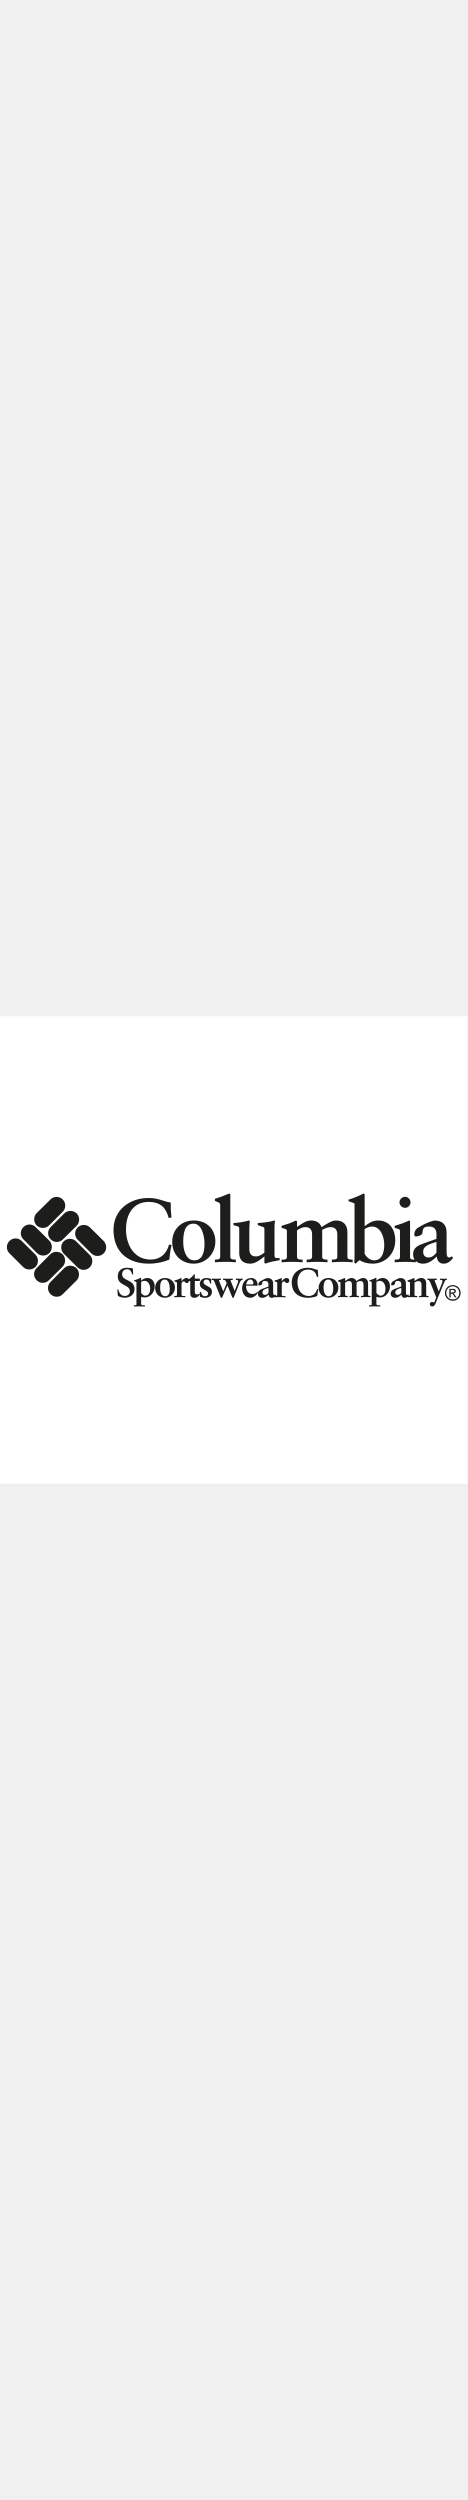
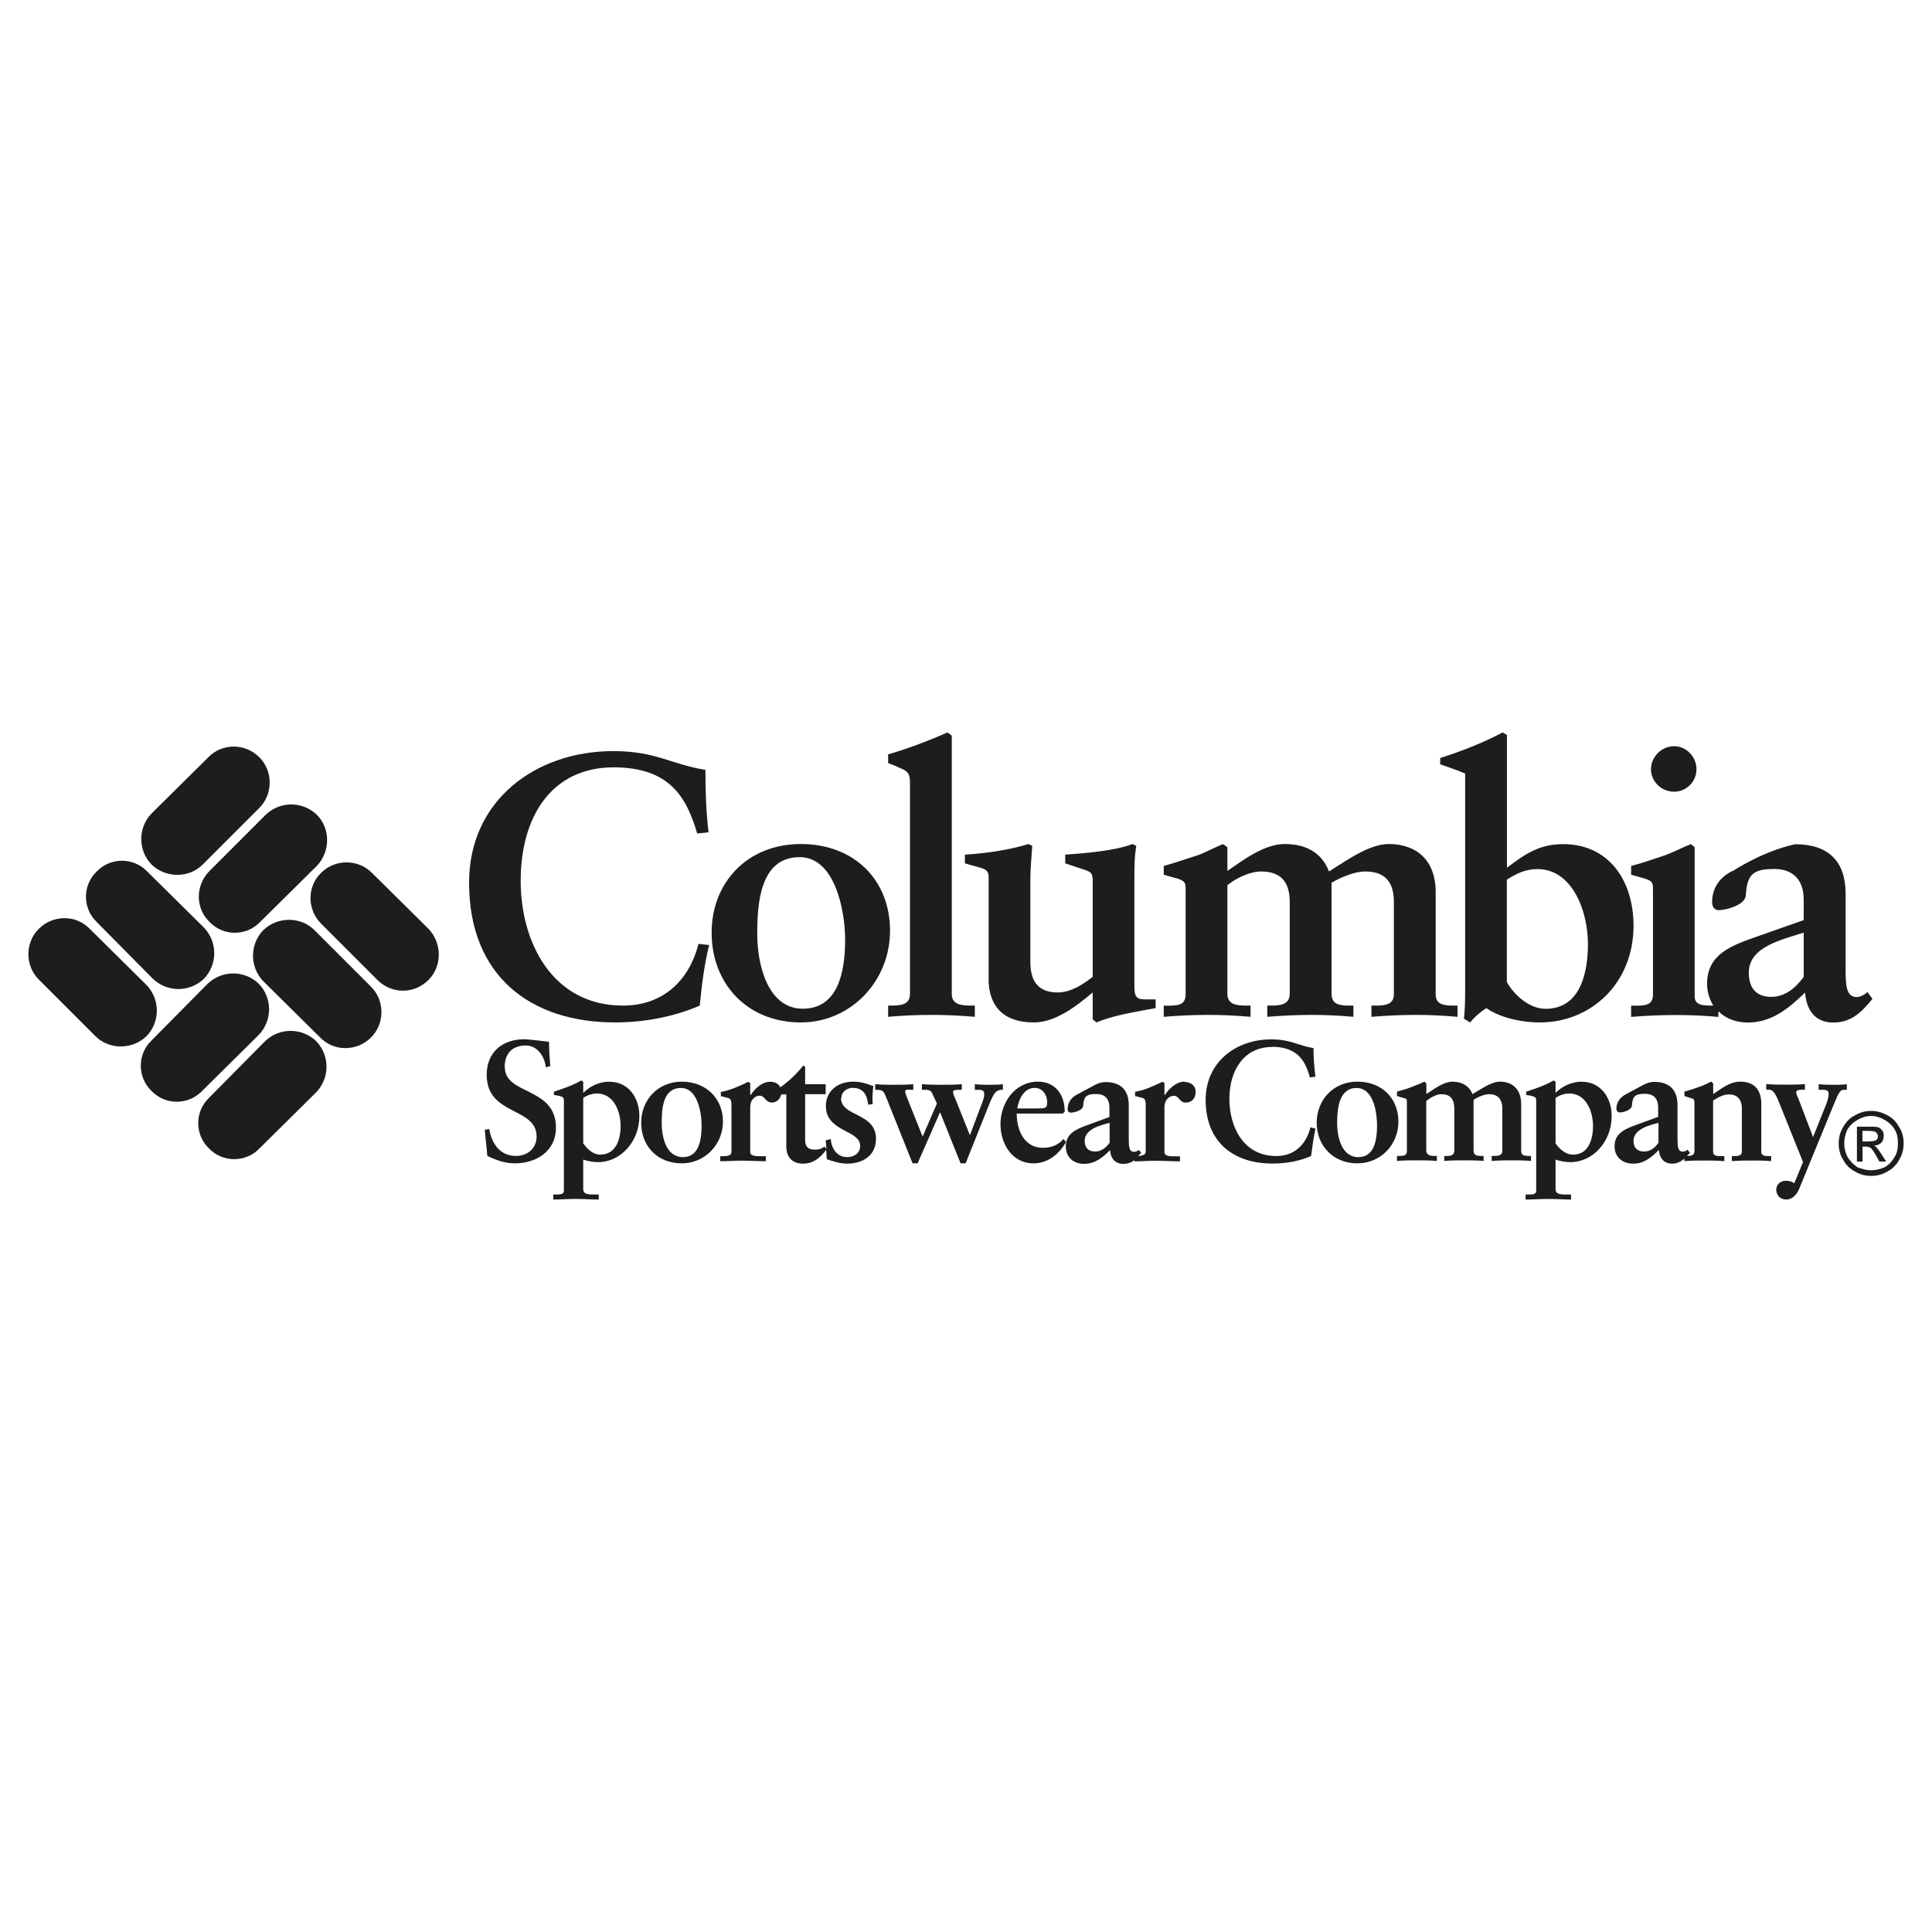
- <svg xmlns="http://www.w3.org/2000/svg" width="187" height="1000" viewBox="0 0 187 187" fill="none">
+ <svg xmlns="http://www.w3.org/2000/svg" width="187" height="19 0" viewBox="0 0 187 187" fill="none">
  <g clip-path="url(#clip0_235_1448)">
    <path fill-rule="evenodd" clip-rule="evenodd" d="M0 0H187V187H0V0Z" fill="white" />
    <path fill-rule="evenodd" clip-rule="evenodd" d="M8.692 89.911L14.183 95.343C15.512 96.731 15.512 98.904 14.183 100.291C12.796 101.62 10.565 101.62 9.236 100.291L3.745 94.8C2.416 93.471 2.416 91.24 3.745 89.911C5.132 88.523 7.363 88.523 8.692 89.911Z" fill="#1D1D1B" />
    <path fill-rule="evenodd" clip-rule="evenodd" d="M14.25 84.352L19.741 89.785C21.07 91.172 21.07 93.345 19.741 94.732C18.354 96.061 16.181 96.061 14.793 94.732L9.361 89.241C7.973 87.912 7.973 85.681 9.361 84.352C10.69 82.965 12.921 82.965 14.25 84.352Z" fill="#1D1D1B" />
    <path fill-rule="evenodd" clip-rule="evenodd" d="M30.433 90.027L35.923 95.518C37.253 96.847 37.253 99.078 35.923 100.407C34.536 101.795 32.305 101.795 30.976 100.407L25.485 94.975C24.156 93.587 24.156 91.414 25.485 90.027C26.872 88.698 29.104 88.698 30.433 90.027Z" fill="#1D1D1B" />
    <path fill-rule="evenodd" clip-rule="evenodd" d="M20.285 84.294L25.717 78.861C27.105 77.532 29.278 77.532 30.665 78.861C31.994 80.19 31.994 82.421 30.665 83.809L25.174 89.241C23.845 90.629 21.614 90.629 20.285 89.241C18.897 87.912 18.897 85.681 20.285 84.294Z" fill="#1D1D1B" />
    <path fill-rule="evenodd" clip-rule="evenodd" d="M35.983 84.469L41.474 89.901C42.803 91.288 42.803 93.52 41.474 94.849C40.086 96.236 37.913 96.236 36.526 94.849L31.093 89.416C29.706 88.029 29.706 85.797 31.093 84.469C32.422 83.139 34.654 83.139 35.983 84.469Z" fill="#1D1D1B" />
    <path fill-rule="evenodd" clip-rule="evenodd" d="M14.669 78.735L20.16 73.302C21.489 71.915 23.72 71.915 25.107 73.302C26.436 74.631 26.436 76.862 25.107 78.192L19.616 83.682C18.287 85.011 16.056 85.011 14.669 83.682C13.34 82.295 13.34 80.122 14.669 78.735Z" fill="#1D1D1B" />
    <path fill-rule="evenodd" clip-rule="evenodd" d="M20.226 106.267L25.659 100.776C27.046 99.447 29.219 99.447 30.606 100.776C31.935 102.163 31.935 104.336 30.606 105.724L25.115 111.156C23.786 112.544 21.555 112.544 20.226 111.156C18.839 109.827 18.839 107.596 20.226 106.267Z" fill="#1D1D1B" />
    <path fill-rule="evenodd" clip-rule="evenodd" d="M14.667 100.708L20.1 95.218C21.487 93.888 23.66 93.888 25.048 95.218C26.377 96.605 26.377 98.778 25.048 100.165L19.557 105.598C18.228 106.985 15.996 106.985 14.667 105.598C13.28 104.269 13.28 102.037 14.667 100.708Z" fill="#1D1D1B" />
    <path fill-rule="evenodd" clip-rule="evenodd" d="M181.655 111.098C181.597 110.981 181.471 110.913 181.354 110.913C181.655 110.855 181.898 110.797 182.082 110.613C182.266 110.428 182.325 110.186 182.325 109.953C182.325 109.769 182.325 109.594 182.208 109.468C182.092 109.284 181.966 109.167 181.781 109.109C181.597 109.051 181.296 109.051 180.879 109.051H179.734V112.427H180.278V110.981H180.637C180.821 110.981 180.937 111.04 181.063 111.098C181.18 111.214 181.364 111.457 181.607 111.884L181.907 112.427H182.567L182.14 111.767C181.956 111.466 181.781 111.224 181.655 111.107V111.098ZM180.928 110.487H180.268V109.458H180.928C181.17 109.458 181.354 109.516 181.471 109.516C181.529 109.575 181.655 109.633 181.655 109.701C181.713 109.759 181.772 109.885 181.772 110.001C181.772 110.118 181.713 110.244 181.587 110.36C181.471 110.419 181.228 110.477 180.928 110.477V110.487Z" fill="#1D1D1B" />
    <path fill-rule="evenodd" clip-rule="evenodd" d="M183.828 109.1C183.528 108.557 183.169 108.198 182.684 107.955C182.14 107.654 181.655 107.528 181.112 107.528C180.569 107.528 180.084 107.645 179.54 107.955C179.055 108.198 178.696 108.557 178.396 109.1C178.095 109.585 177.969 110.128 177.969 110.672C177.969 111.215 178.085 111.758 178.396 112.243C178.638 112.728 179.055 113.145 179.54 113.388C180.025 113.689 180.569 113.815 181.112 113.815C181.655 113.815 182.198 113.689 182.684 113.388C183.169 113.145 183.586 112.728 183.828 112.243C184.129 111.758 184.255 111.215 184.255 110.672C184.255 110.128 184.139 109.585 183.828 109.1ZM183.401 111.942C183.159 112.369 182.858 112.728 182.431 112.971C182.004 113.155 181.587 113.271 181.102 113.271C180.675 113.271 180.2 113.155 179.773 112.971C179.414 112.728 179.046 112.369 178.803 111.942C178.619 111.583 178.502 111.098 178.502 110.672C178.502 110.186 178.619 109.769 178.803 109.342C179.046 108.916 179.405 108.615 179.831 108.372C180.258 108.13 180.675 108.013 181.102 108.013C181.529 108.013 181.946 108.13 182.373 108.372C182.8 108.615 183.159 108.916 183.401 109.342C183.644 109.769 183.702 110.186 183.702 110.672C183.702 111.098 183.644 111.574 183.401 111.942Z" fill="#1D1D1B" />
    <path fill-rule="evenodd" clip-rule="evenodd" d="M68.579 80.549C68.336 78.493 68.278 76.504 68.278 74.515C64.902 73.972 63.505 72.701 59.343 72.701C51.922 72.701 45.402 77.406 45.402 85.439C45.402 94.49 51.378 98.962 59.527 98.962C62.787 98.962 65.688 98.234 67.734 97.332C67.919 95.344 68.161 93.413 68.637 91.473L67.608 91.356C66.706 94.917 64.164 97.332 60.303 97.332C53.483 97.332 50.398 91.24 50.398 85.264C50.398 78.929 53.474 74.272 59.392 74.272C64.824 74.272 66.454 77.173 67.482 80.675L68.569 80.559L68.579 80.549ZM77.397 82.965C80.899 82.965 81.801 88.339 81.801 90.929C81.801 94.189 81.074 97.633 77.698 97.633C74.322 97.633 73.293 93.403 73.293 90.386C73.293 87.369 73.594 82.965 77.397 82.965ZM68.879 90.27C68.879 95.276 72.381 98.962 77.513 98.962C82.344 98.962 86.147 94.975 86.147 90.085C86.147 85.196 82.703 81.694 77.513 81.694C72.323 81.694 68.879 85.439 68.879 90.27ZM88.078 96.188V75.786C88.078 75 87.961 74.641 87.108 74.34C86.749 74.156 86.322 73.981 85.963 73.855V73.011C87.535 72.585 89.95 71.682 91.696 70.897L92.123 71.197V96.188C92.123 97.216 92.967 97.332 93.996 97.332H94.355V98.419C92.967 98.302 91.638 98.234 90.251 98.234C88.737 98.234 87.292 98.293 85.963 98.419V97.332C87.108 97.332 88.078 97.332 88.078 96.188ZM95.684 94.732C95.684 97.148 96.886 98.962 100.088 98.962C102.145 98.962 104.192 97.39 105.763 96.061V98.661L106.122 98.962C107.868 98.234 109.983 97.934 111.855 97.575V96.731H110.769C109.983 96.731 109.799 96.43 109.799 95.46V85.138C109.799 83.993 109.799 82.906 109.983 81.878L109.624 81.694C107.936 82.354 104.919 82.596 103.105 82.722V83.566L104.919 84.168C105.647 84.41 105.763 84.527 105.763 85.312V94.548C104.919 95.208 103.706 96.061 102.387 96.061C100.699 96.061 99.729 95.217 99.729 93.103V85.138C99.729 83.993 99.845 82.906 99.913 81.878L99.554 81.694C97.808 82.237 95.509 82.596 93.394 82.722V83.566L94.907 83.993C95.567 84.177 95.693 84.42 95.693 84.963V94.742L95.684 94.732ZM112.651 98.419C113.98 98.302 115.425 98.234 116.881 98.234C118.336 98.234 119.597 98.293 121.042 98.419V97.332H120.616C119.772 97.332 118.801 97.274 118.801 96.188V85.681C119.587 85.021 120.975 84.352 122.061 84.352C123.875 84.352 124.836 85.254 124.836 87.311V96.188C124.836 97.158 124.05 97.332 123.089 97.332H122.663V98.419C124.108 98.302 125.495 98.234 126.95 98.234C128.28 98.234 129.667 98.293 130.996 98.419V97.332H130.511C129.541 97.332 128.881 97.148 128.881 96.188V85.439C129.725 84.954 131.054 84.352 132.141 84.352C133.955 84.352 134.915 85.254 134.915 87.311V96.246C134.915 97.148 134.188 97.332 133.285 97.332H132.742V98.419C134.188 98.302 135.575 98.234 137.03 98.234C138.359 98.234 139.688 98.293 141.075 98.419V97.332H140.59C139.62 97.332 138.961 97.148 138.961 96.246V86.341C138.961 83.198 137.03 81.694 134.43 81.694C132.558 81.694 130.443 83.207 128.638 84.352C127.911 82.48 126.349 81.694 124.351 81.694C122.352 81.694 120.305 83.266 118.801 84.294V82.004L118.375 81.704C117.589 82.004 116.745 82.489 115.901 82.79C114.931 83.091 113.728 83.518 112.641 83.819V84.662C113.068 84.779 113.427 84.905 113.912 85.021C114.698 85.264 114.756 85.448 114.756 86.05V96.255C114.756 97.342 113.912 97.342 112.884 97.342H112.641V98.428L112.651 98.419ZM141.813 95.576V74.874C141.027 74.515 140.183 74.272 139.397 73.972V73.37C141.454 72.711 143.501 71.925 145.431 70.897L145.858 71.139V83.993C147.604 82.664 149.001 81.704 151.291 81.704C155.753 81.704 158.111 85.264 158.111 89.61C158.111 95.159 154.007 98.962 149.059 98.962C146.945 98.962 144.956 98.361 143.869 97.575C143.384 97.876 142.725 98.419 142.298 98.962L141.696 98.603C141.813 97.575 141.813 96.614 141.813 95.586V95.576ZM145.848 85.138V95.043C146.275 95.887 147.779 97.643 149.593 97.643C152.979 97.643 153.697 94.141 153.697 91.366C153.697 88.165 152.183 84.119 148.807 84.119C147.604 84.119 146.692 84.604 145.848 85.147V85.138ZM167.705 84.294C166.56 84.837 165.716 85.865 165.716 87.311C165.716 87.854 166.017 88.097 166.376 88.097C166.919 88.097 168.85 87.67 168.976 86.709C169.092 84.653 169.636 84.109 171.751 84.109C173.322 84.109 174.583 84.954 174.583 87.068V89.057L170.121 90.629C167.521 91.531 165.231 92.375 165.231 95.217C165.231 96.061 165.474 96.731 165.833 97.332H165.775C164.872 97.332 164.028 97.332 164.028 96.43V82.004L163.669 81.704C162.884 82.004 161.981 82.489 161.137 82.79C160.235 83.091 159.023 83.518 157.878 83.819V84.662C158.305 84.779 158.722 84.905 159.149 85.021C159.935 85.264 159.993 85.448 159.993 86.05V96.255C159.993 97.342 159.207 97.342 158.12 97.342H157.878V98.428C159.265 98.312 160.711 98.244 162.224 98.244C163.553 98.244 164.94 98.302 166.328 98.428V97.885C167.055 98.613 168.084 98.972 169.17 98.972C171.46 98.972 173.089 97.643 174.719 96.071C174.836 97.759 175.689 98.972 177.435 98.972C179.182 98.972 180.152 98.002 181.238 96.682L180.753 96.022C180.511 96.265 180.026 96.508 179.725 96.508C178.697 96.508 178.638 95.363 178.638 93.85V86.486C178.638 83.343 176.95 81.713 173.749 81.713C170.528 82.421 167.715 84.313 167.715 84.313L167.705 84.294ZM164.203 74.457C164.203 73.254 163.233 72.225 162.03 72.225C160.827 72.225 159.799 73.254 159.799 74.457C159.799 75.66 160.827 76.63 162.03 76.63C163.233 76.63 164.203 75.66 164.203 74.457ZM174.583 94.558C174.156 95.101 173.138 96.488 171.44 96.488C170.053 96.488 169.267 95.702 169.267 94.131C169.267 91.599 172.585 90.929 174.583 90.27V94.558Z" fill="#1D1D1B" />
    <path fill-rule="evenodd" clip-rule="evenodd" d="M81.442 106.266C81.442 105.665 81.985 105.296 82.528 105.296C83.615 105.296 83.915 106.024 84.041 106.926L84.468 106.868C84.41 106.266 84.468 105.723 84.527 105.122C83.867 104.879 83.324 104.695 82.596 104.695C81.083 104.695 79.938 105.597 79.938 107.052C79.938 109.584 83.256 109.342 83.256 110.913C83.256 111.641 82.654 112 81.985 112C81.015 112 80.472 111.156 80.413 110.253L79.928 110.37L79.986 111.214L79.802 110.971C79.501 111.214 79.259 111.272 78.832 111.272C78.347 111.272 77.93 111.088 77.93 110.37V105.907H79.918V104.937H77.93V103.249L77.746 103.133C77.144 103.919 76.3 104.704 75.514 105.248C75.398 104.889 74.971 104.704 74.544 104.704C73.7 104.704 72.972 105.49 72.672 105.975H72.614V104.831L72.429 104.714C71.527 105.141 70.615 105.558 69.771 105.684V106.111C69.955 106.111 70.072 106.169 70.256 106.227C70.683 106.286 70.799 106.412 70.799 106.955V111.486C70.799 111.844 70.441 111.912 69.897 111.912H69.713V112.397C70.441 112.397 71.1 112.339 71.769 112.339C72.555 112.339 73.341 112.397 74.127 112.397V111.912H73.884C73.099 111.912 72.614 111.912 72.614 111.486V107.198C72.614 106.354 73.157 106.053 73.516 106.053C74.059 106.053 74.059 106.713 74.719 106.713C75.145 106.713 75.504 106.412 75.621 105.927H76.106V110.942C76.106 111.844 76.533 112.63 77.736 112.63C78.706 112.63 79.366 112.087 79.967 111.301L80.025 112.203C80.627 112.388 81.228 112.63 82.014 112.63C83.343 112.63 84.788 111.971 84.788 110.215C84.788 107.683 81.403 108.1 81.403 106.295L81.442 106.266Z" fill="#1D1D1B" />
    <path fill-rule="evenodd" clip-rule="evenodd" d="M65.988 104.695C63.698 104.695 62.059 106.442 62.059 108.682C62.059 110.923 63.63 112.602 65.988 112.602C68.219 112.602 69.975 110.788 69.975 108.556C69.975 106.325 68.345 104.695 65.988 104.695ZM66.104 112C64.474 112 64.047 110.07 64.047 108.682C64.047 107.295 64.164 105.306 65.92 105.306C67.549 105.306 67.908 107.78 67.908 108.925C67.908 110.438 67.608 112 66.094 112H66.104Z" fill="#1D1D1B" />
    <path fill-rule="evenodd" clip-rule="evenodd" d="M48.845 103.308C48.845 101.979 49.572 101.193 50.901 101.193C51.988 101.193 52.715 102.222 52.832 103.308L53.259 103.192C53.2 102.406 53.142 101.62 53.142 100.834C52.599 100.776 51.212 100.592 50.727 100.592C48.612 100.592 47.108 101.863 47.108 104.036C47.108 108.023 51.939 107.111 51.939 110.012C51.939 111.156 51.037 111.884 49.951 111.884C48.379 111.884 47.593 110.681 47.351 109.284L46.924 109.342C46.982 110.186 47.108 111.03 47.166 111.874C48.01 112.301 48.913 112.602 49.825 112.602C51.939 112.602 53.812 111.399 53.812 109.158C53.812 105.171 48.864 106.015 48.864 103.298L48.845 103.308Z" fill="#1D1D1B" />
    <path fill-rule="evenodd" clip-rule="evenodd" d="M97.07 105.481V104.938C96.643 104.996 96.226 104.996 95.799 104.996C95.314 104.996 94.829 104.996 94.354 104.938V105.481H94.538C94.965 105.481 95.266 105.481 95.266 105.908C95.266 106.092 95.208 106.334 95.149 106.509L93.879 109.885L92.433 106.267C92.317 106.024 92.249 105.908 92.249 105.665C92.249 105.481 92.676 105.481 92.908 105.481H93.093V104.938C92.491 104.996 91.89 104.996 91.347 104.996C90.619 104.996 89.901 104.996 89.232 104.938V105.481H89.416C89.717 105.481 90.076 105.481 90.202 105.782L90.687 106.81L89.3 110.011L87.728 106.082C87.67 105.898 87.612 105.782 87.612 105.597C87.67 105.413 88.038 105.481 88.213 105.481H88.397V104.938C87.796 104.996 87.194 104.996 86.641 104.996C85.982 104.996 85.371 104.996 84.711 104.938V105.481H84.827C85.487 105.481 85.555 105.665 85.797 106.267L88.329 112.601H88.814L90.988 107.654L92.976 112.601H93.461L95.877 106.567C96.12 106.082 96.304 105.481 96.963 105.481H97.08H97.07Z" fill="#1D1D1B" />
    <path fill-rule="evenodd" clip-rule="evenodd" d="M58.983 104.696C58.013 104.696 57.111 105.122 56.451 105.782V104.696L56.267 104.579C55.423 105.064 54.521 105.365 53.609 105.666V105.966C53.793 106.025 53.968 106.025 54.152 106.083C54.395 106.141 54.579 106.199 54.579 106.51V115.26C54.579 115.619 54.152 115.619 53.793 115.619H53.551V116.104C54.278 116.104 54.996 116.046 55.724 116.046C56.451 116.046 57.169 116.104 57.955 116.104V115.619H57.596C56.937 115.619 56.451 115.619 56.451 115.076V112.243C56.81 112.359 57.354 112.486 57.897 112.486C60.012 112.486 61.884 110.555 61.884 108.023C61.884 106.277 60.856 104.705 58.983 104.705V104.696ZM58.081 111.758C57.237 111.758 56.636 110.914 56.451 110.671V106.267C56.81 106.025 57.295 105.84 57.781 105.84C59.41 105.84 60.07 107.586 60.07 108.983C60.07 110.254 59.643 111.758 58.081 111.758Z" fill="#1D1D1B" />
    <path fill-rule="evenodd" clip-rule="evenodd" d="M123.088 101.319C125.562 101.319 126.348 102.649 126.775 104.278L127.318 104.22C127.202 103.25 127.134 102.348 127.134 101.446C125.62 101.203 124.961 100.602 123.03 100.602C119.654 100.602 116.695 102.775 116.695 106.461C116.695 110.565 119.412 112.621 123.156 112.621C124.67 112.621 125.931 112.321 126.901 111.894C127.017 110.992 127.143 110.08 127.328 109.236L126.843 109.119C126.416 110.807 125.271 111.894 123.525 111.894C120.382 111.894 118.994 109.119 118.994 106.345C118.994 103.57 120.44 101.339 123.098 101.339L123.088 101.319Z" fill="#1D1D1B" />
    <path fill-rule="evenodd" clip-rule="evenodd" d="M177.542 104.996C177.057 104.996 176.514 104.996 176.029 104.937V105.481H176.213C176.64 105.481 176.999 105.481 176.999 105.84C176.999 106.082 176.941 106.383 176.815 106.742L175.486 110.06L174.04 106.257C173.924 106.072 173.856 105.83 173.856 105.714C173.856 105.471 174.283 105.471 174.583 105.471H174.7V104.928C174.098 104.986 173.497 104.986 172.886 104.986C172.226 104.986 171.615 104.986 170.955 104.928V105.471H171.198C171.557 105.471 171.741 105.714 172.042 106.315L174.515 112.475L173.671 114.532C173.429 114.348 173.186 114.289 172.827 114.289C172.284 114.289 171.925 114.716 171.925 115.133C171.925 115.735 172.352 116.103 172.895 116.103C173.497 116.103 173.924 115.618 174.166 115.017L177.484 106.926C177.969 105.723 178.144 105.481 178.454 105.481H178.755V104.937C178.396 104.996 177.969 104.996 177.552 104.996H177.542Z" fill="#1D1D1B" />
    <path fill-rule="evenodd" clip-rule="evenodd" d="M131.365 104.695C129.075 104.695 127.445 106.442 127.445 108.682C127.445 110.923 129.075 112.602 131.365 112.602C133.654 112.602 135.352 110.788 135.352 108.556C135.352 106.325 133.78 104.695 131.365 104.695ZM131.481 112C129.851 112 129.424 110.07 129.424 108.682C129.424 107.295 129.609 105.306 131.297 105.306C132.985 105.306 133.285 107.78 133.285 108.925C133.285 110.438 132.985 112 131.471 112H131.481Z" fill="#1D1D1B" />
    <path fill-rule="evenodd" clip-rule="evenodd" d="M148.205 111.884H148.02C147.535 111.884 147.235 111.826 147.235 111.399V106.868C147.235 105.423 146.391 104.695 145.178 104.695C144.334 104.695 143.364 105.423 142.52 105.898C142.219 105.112 141.492 104.695 140.589 104.695C139.687 104.695 138.717 105.481 138.057 105.898V104.87L137.873 104.686C137.514 104.87 137.087 105.044 136.728 105.171C136.301 105.355 135.7 105.53 135.215 105.656V106.083C135.399 106.141 135.574 106.199 135.816 106.267C136.175 106.325 136.175 106.451 136.175 106.694V111.399C136.175 111.884 135.816 111.884 135.331 111.884H135.215V112.369C135.816 112.311 136.486 112.311 137.145 112.311C137.805 112.311 138.416 112.311 139.076 112.369V111.884H138.833C138.474 111.884 138.048 111.826 138.048 111.341V106.568C138.407 106.267 139.018 105.908 139.493 105.908C140.337 105.908 140.764 106.335 140.764 107.295V111.341C140.764 111.826 140.463 111.884 139.978 111.884H139.794V112.369C140.453 112.311 141.123 112.311 141.783 112.311C142.384 112.311 142.985 112.311 143.597 112.369V111.884H143.412C142.927 111.884 142.627 111.826 142.627 111.341V106.451C142.985 106.209 143.655 105.908 144.14 105.908C144.926 105.908 145.411 106.335 145.411 107.295V111.399C145.411 111.826 145.052 111.884 144.625 111.884H144.382V112.369C145.042 112.311 145.712 112.311 146.371 112.311C146.973 112.311 147.574 112.311 148.185 112.369V111.884H148.205Z" fill="#1D1D1B" />
    <path fill-rule="evenodd" clip-rule="evenodd" d="M153.095 104.696C152.125 104.696 151.222 105.122 150.563 105.782V104.696L150.378 104.579C149.534 105.064 148.632 105.365 147.72 105.666V105.966C147.905 106.025 148.079 106.025 148.264 106.083C148.506 106.141 148.69 106.199 148.69 106.51V115.26C148.69 115.619 148.331 115.619 147.905 115.619H147.662V116.104C148.39 116.104 149.108 116.046 149.835 116.046C150.621 116.046 151.349 116.104 152.066 116.104V115.619H151.766C151.038 115.619 150.563 115.619 150.563 115.076V112.243C150.922 112.359 151.465 112.486 152.008 112.486C154.123 112.486 155.995 110.555 155.995 108.023C155.995 106.277 154.967 104.705 153.095 104.705V104.696ZM152.251 111.758C151.349 111.758 150.737 110.914 150.563 110.671V106.267C150.922 106.025 151.407 105.84 151.892 105.84C153.522 105.84 154.191 107.586 154.191 108.983C154.191 110.254 153.764 111.758 152.26 111.758H152.251Z" fill="#1D1D1B" />
    <path fill-rule="evenodd" clip-rule="evenodd" d="M114.639 104.695C113.795 104.695 113.067 105.481 112.766 105.966H112.708V104.821L112.524 104.705C111.622 105.132 110.71 105.549 109.866 105.675V106.102C110.05 106.102 110.166 106.16 110.351 106.218C110.778 106.277 110.894 106.403 110.894 106.946V111.476C110.894 111.777 110.593 111.835 110.166 111.903C110.283 111.787 110.351 111.661 110.467 111.603L110.225 111.302C110.108 111.418 109.924 111.486 109.74 111.486C109.313 111.486 109.254 111.001 109.254 110.283V106.965C109.254 105.52 108.469 104.734 107.023 104.734C106.722 104.734 106.422 104.792 106.053 104.977C105.393 105.336 104.782 105.636 104.239 105.947C103.754 106.189 103.337 106.674 103.337 107.334C103.337 107.577 103.453 107.693 103.637 107.693C103.938 107.693 104.782 107.509 104.84 107.033C104.899 106.131 105.141 105.889 106.111 105.889C106.839 105.889 107.382 106.248 107.382 107.218V108.12L105.393 108.847C104.19 109.274 103.162 109.691 103.162 110.962C103.162 112.049 103.948 112.65 104.908 112.65C105.995 112.65 106.722 112.049 107.44 111.321C107.499 112.107 107.925 112.65 108.711 112.65C109.138 112.65 109.497 112.534 109.798 112.291V112.408C110.457 112.408 111.185 112.35 111.854 112.35C112.64 112.35 113.426 112.408 114.212 112.408V111.923H113.911C113.183 111.923 112.708 111.923 112.708 111.496V107.208C112.708 106.364 113.251 106.063 113.61 106.063C114.154 106.063 114.154 106.723 114.755 106.723C115.298 106.723 115.725 106.364 115.725 105.695C115.725 105.025 115.182 104.724 114.639 104.724V104.695ZM107.402 110.613C107.217 110.856 106.742 111.457 106.014 111.457C105.355 111.457 104.986 111.098 104.986 110.429C104.986 109.284 106.499 108.915 107.402 108.682V110.613Z" fill="#1D1D1B" />
    <path fill-rule="evenodd" clip-rule="evenodd" d="M102.93 110.254C102.387 110.856 101.727 111.098 100.941 111.098C99.186 111.098 98.409 109.468 98.409 107.78H102.872L103.056 107.596C103.056 105.966 102.154 104.695 100.456 104.695C98.225 104.695 96.838 106.752 96.838 108.799C96.838 110.671 97.924 112.602 100.039 112.602C101.427 112.602 102.513 111.7 103.182 110.545L102.94 110.244L102.93 110.254ZM100.156 105.297C100.941 105.297 101.359 106.024 101.359 106.684C101.359 107.286 101.174 107.286 100.33 107.286H98.458C98.642 106.257 99.186 105.297 100.146 105.297H100.156Z" fill="#1D1D1B" />
    <path fill-rule="evenodd" clip-rule="evenodd" d="M170.478 111.399V106.868C170.478 105.297 169.634 104.695 168.421 104.695C167.393 104.695 166.549 105.423 165.821 105.898V104.87L165.637 104.686C165.278 104.87 164.909 105.044 164.55 105.171C164.065 105.355 163.522 105.53 163.037 105.656V106.083C163.221 106.141 163.396 106.199 163.58 106.267C163.939 106.325 164.007 106.451 164.007 106.694V111.399C164.007 111.826 163.706 111.884 163.28 111.884C163.396 111.767 163.464 111.699 163.58 111.583L163.338 111.282C163.221 111.399 163.037 111.467 162.853 111.467C162.426 111.467 162.368 110.982 162.368 110.264V106.946C162.368 105.5 161.582 104.715 160.136 104.715C159.836 104.715 159.535 104.773 159.166 104.957C158.507 105.316 157.895 105.617 157.352 105.927C156.867 106.17 156.45 106.655 156.45 107.315C156.45 107.557 156.634 107.674 156.809 107.674C157.051 107.674 157.895 107.489 157.954 107.014C158.012 106.112 158.254 105.869 159.225 105.869C159.952 105.869 160.495 106.228 160.495 107.198V108.1L158.507 108.828C157.304 109.255 156.275 109.672 156.275 110.943C156.275 112.029 157.061 112.631 158.09 112.631C159.118 112.631 159.845 112.029 160.563 111.302C160.622 112.088 161.048 112.631 161.834 112.631C162.319 112.631 162.678 112.446 163.037 112.146V112.388C163.639 112.33 164.308 112.33 164.968 112.33C165.627 112.33 166.239 112.33 166.898 112.388V111.903H166.597C166.239 111.903 165.812 111.903 165.812 111.476V106.529C166.171 106.286 166.782 105.927 167.325 105.927C168.111 105.927 168.596 106.354 168.596 107.315V111.476C168.596 111.903 168.111 111.903 167.81 111.903H167.626V112.388C168.285 112.33 168.955 112.33 169.615 112.33C170.216 112.33 170.827 112.33 171.429 112.388V111.903H171.244C170.885 111.903 170.459 111.903 170.459 111.418L170.478 111.399ZM160.525 110.613C160.34 110.855 159.923 111.457 159.137 111.457C158.478 111.457 158.109 111.098 158.109 110.429C158.109 109.284 159.622 108.915 160.525 108.682V110.613Z" fill="#1D1D1B" />
  </g>
  <defs>
    <clipPath id="clip0_235_1448">
      <rect width="187" height="187" fill="white" />
    </clipPath>
  </defs>
</svg>
